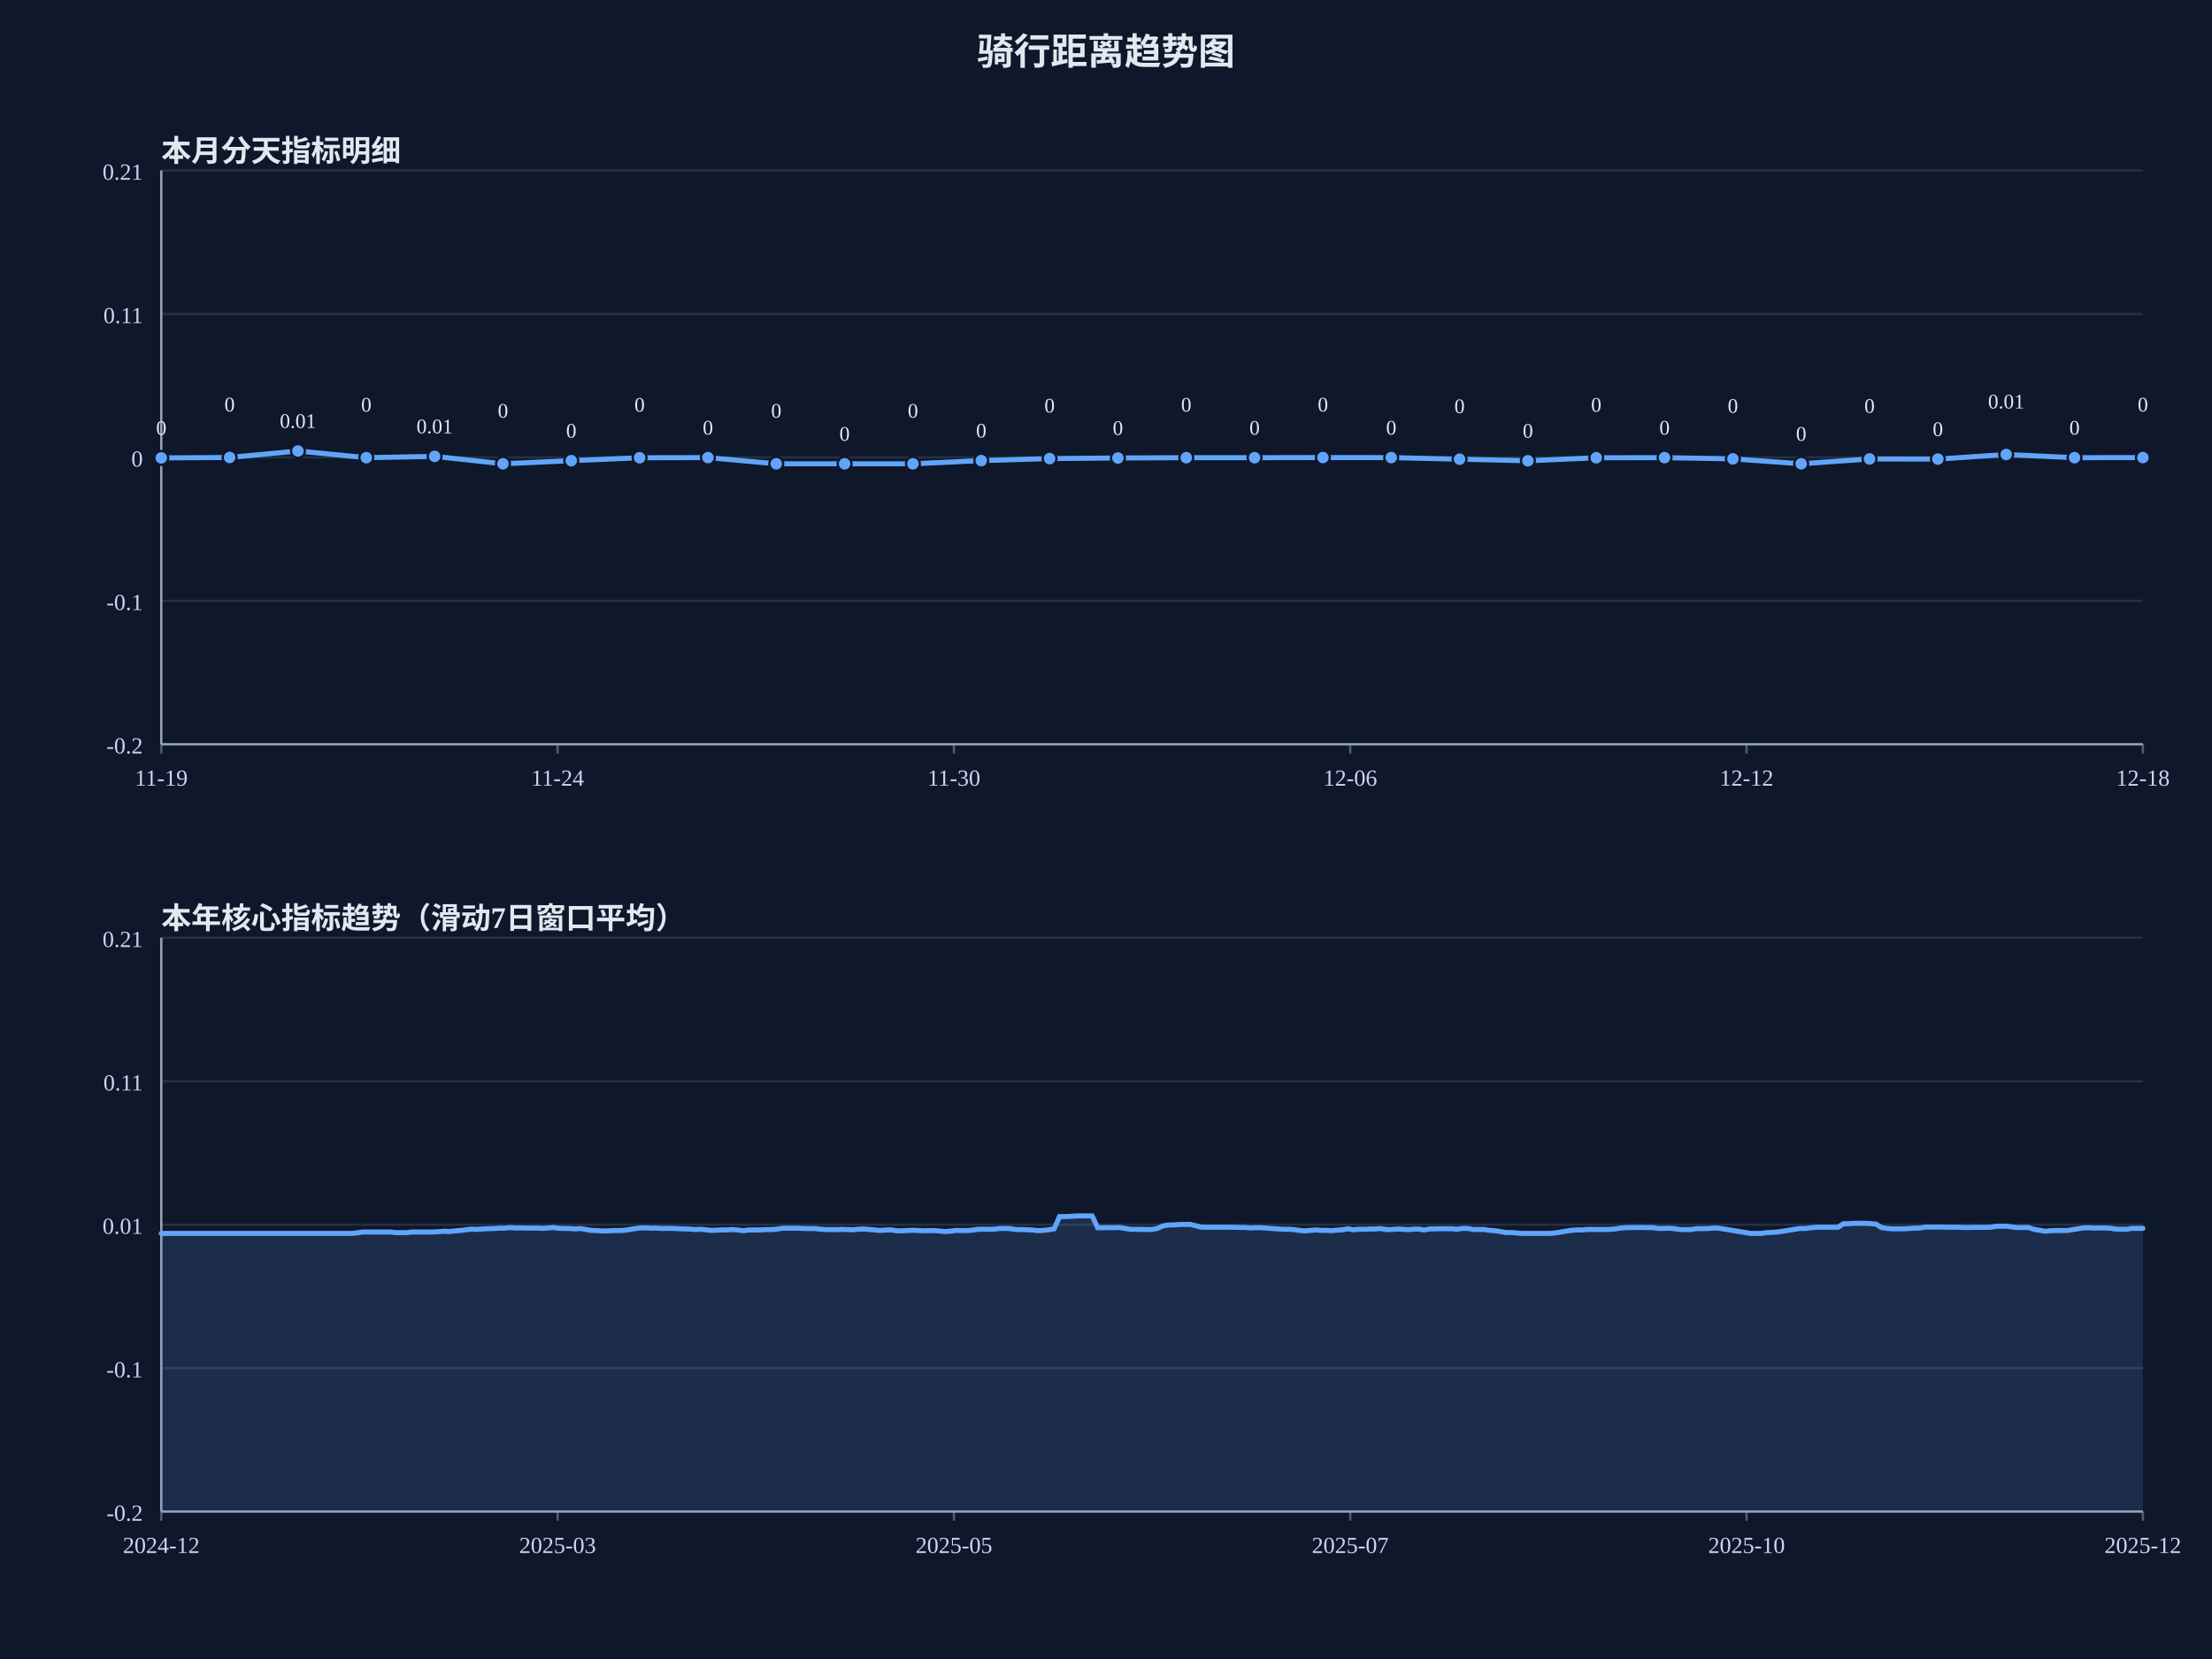
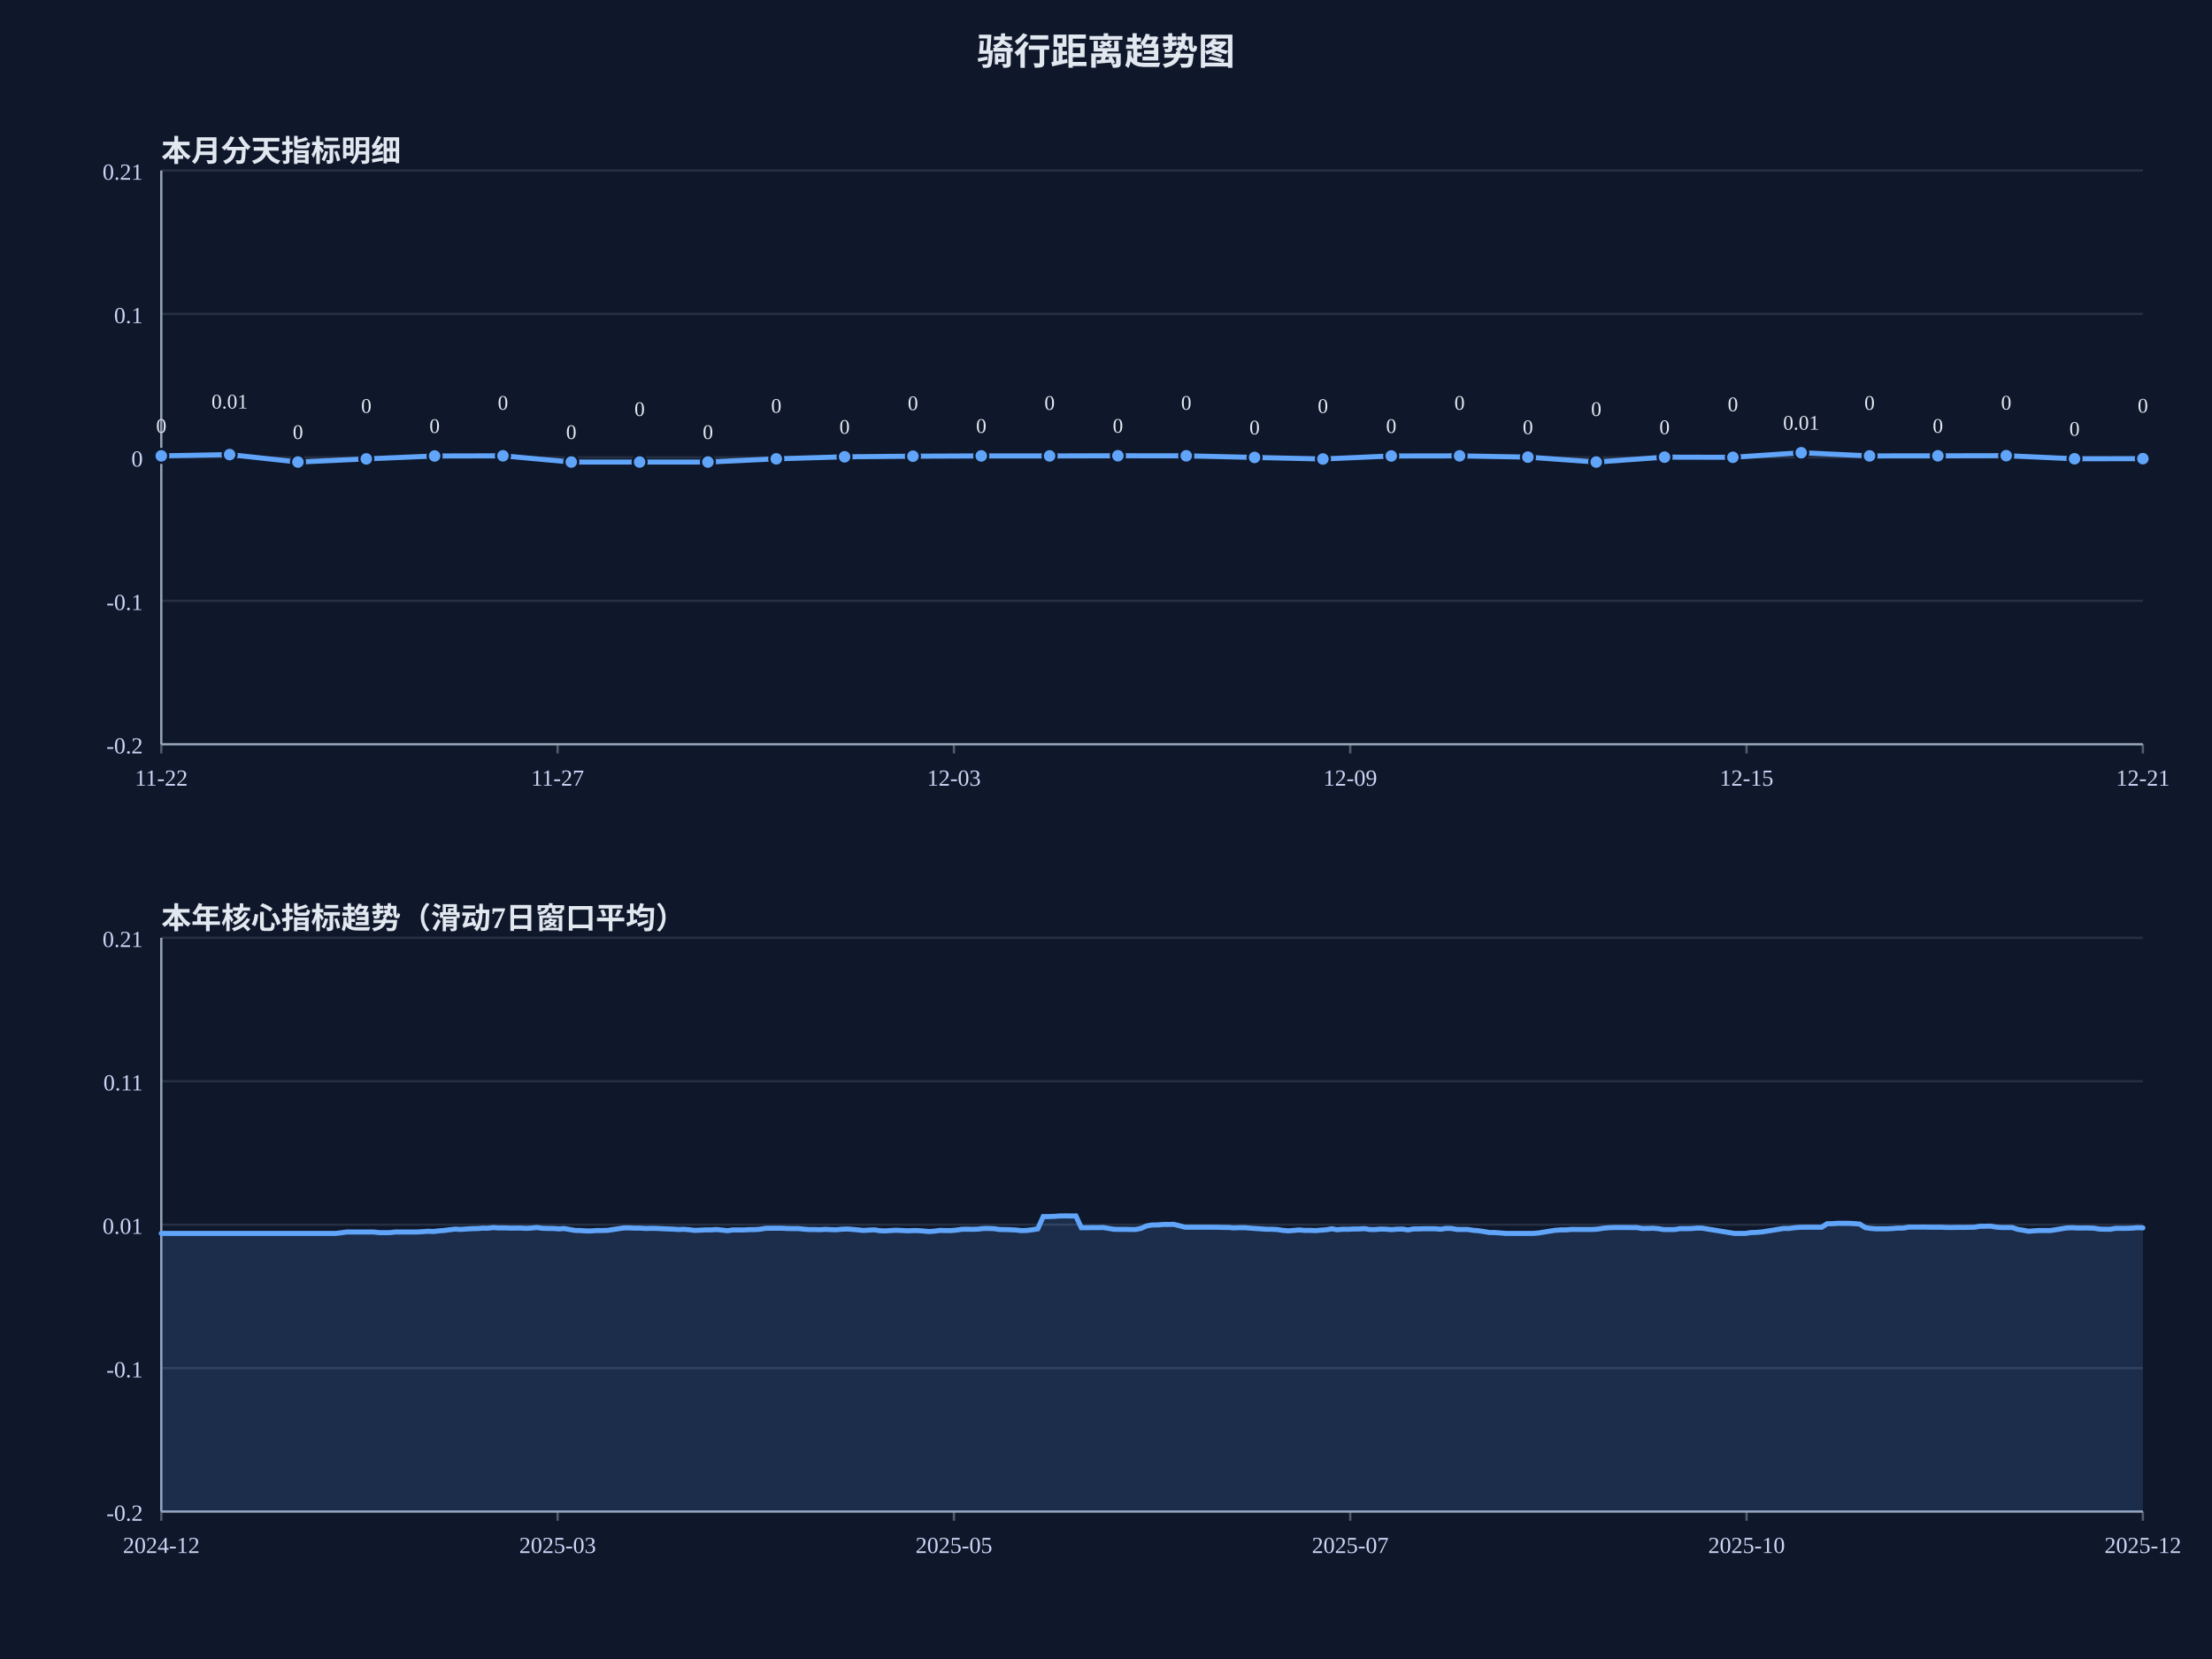
<svg xmlns="http://www.w3.org/2000/svg" viewBox="0 0 960 720" width="960" height="720">
  <rect width="960" height="720" fill="#0f172a" />
  <text x="480" y="28" fill="#e2e8f0" font-size="16" font-weight="700" text-anchor="middle">骑行距离趋势图</text>
  <text x="70" y="70" fill="#e2e8f0" font-size="13" font-weight="600">本月分天指标明细</text>
  <line x1="70" y1="323.00" x2="930" y2="323.00" stroke="#94a3b8" stroke-opacity="0.18" stroke-width="1" />
  <text x="62" y="327.00" fill="#cbd5f5" font-size="10" text-anchor="end">-0.2</text>
  <line x1="70" y1="260.75" x2="930" y2="260.75" stroke="#94a3b8" stroke-opacity="0.18" stroke-width="1" />
  <text x="62" y="264.75" fill="#cbd5f5" font-size="10" text-anchor="end">-0.1</text>
  <line x1="70" y1="198.50" x2="930" y2="198.50" stroke="#94a3b8" stroke-opacity="0.18" stroke-width="1" />
  <text x="62" y="202.50" fill="#cbd5f5" font-size="10" text-anchor="end">0</text>
  <line x1="70" y1="136.25" x2="930" y2="136.25" stroke="#94a3b8" stroke-opacity="0.18" stroke-width="1" />
-   <text x="62" y="140.25" fill="#cbd5f5" font-size="10" text-anchor="end">0.11</text>
+   <text x="62" y="140.25" fill="#cbd5f5" font-size="10" text-anchor="end">0.1</text>
  <line x1="70" y1="74.00" x2="930" y2="74.00" stroke="#94a3b8" stroke-opacity="0.18" stroke-width="1" />
  <text x="62" y="78.00" fill="#cbd5f5" font-size="10" text-anchor="end">0.21</text>
  <line x1="70.00" y1="323" x2="70.00" y2="327" stroke="#94a3b8" stroke-opacity="0.5" stroke-width="1" />
-   <text x="70.00" y="341" fill="#cbd5f5" font-size="10" text-anchor="middle">11-19</text>
+   <text x="70.00" y="341" fill="#cbd5f5" font-size="10" text-anchor="middle">11-22</text>
  <line x1="242.00" y1="323" x2="242.00" y2="327" stroke="#94a3b8" stroke-opacity="0.5" stroke-width="1" />
-   <text x="242.00" y="341" fill="#cbd5f5" font-size="10" text-anchor="middle">11-24</text>
+   <text x="242.00" y="341" fill="#cbd5f5" font-size="10" text-anchor="middle">11-27</text>
  <line x1="414.00" y1="323" x2="414.00" y2="327" stroke="#94a3b8" stroke-opacity="0.5" stroke-width="1" />
-   <text x="414.00" y="341" fill="#cbd5f5" font-size="10" text-anchor="middle">11-30</text>
+   <text x="414.00" y="341" fill="#cbd5f5" font-size="10" text-anchor="middle">12-03</text>
  <line x1="586.00" y1="323" x2="586.00" y2="327" stroke="#94a3b8" stroke-opacity="0.5" stroke-width="1" />
-   <text x="586.00" y="341" fill="#cbd5f5" font-size="10" text-anchor="middle">12-06</text>
+   <text x="586.00" y="341" fill="#cbd5f5" font-size="10" text-anchor="middle">12-09</text>
  <line x1="758.00" y1="323" x2="758.00" y2="327" stroke="#94a3b8" stroke-opacity="0.5" stroke-width="1" />
-   <text x="758.00" y="341" fill="#cbd5f5" font-size="10" text-anchor="middle">12-12</text>
+   <text x="758.00" y="341" fill="#cbd5f5" font-size="10" text-anchor="middle">12-15</text>
  <line x1="930.00" y1="323" x2="930.00" y2="327" stroke="#94a3b8" stroke-opacity="0.5" stroke-width="1" />
-   <text x="930.00" y="341" fill="#cbd5f5" font-size="10" text-anchor="middle">12-18</text>
+   <text x="930.00" y="341" fill="#cbd5f5" font-size="10" text-anchor="middle">12-21</text>
  <line x1="70" y1="74" x2="70" y2="323" stroke="#94a3b8" stroke-width="1" />
  <line x1="70" y1="323" x2="930" y2="323" stroke="#94a3b8" stroke-width="1" />
-   <path d="M70.00,198.73 L99.66,198.54 L129.31,195.72 L158.97,198.63 L188.62,198.06 L218.28,201.28 L247.93,199.93 L277.59,198.66 L307.24,198.60 L336.90,201.28 L366.55,201.28 L396.21,201.28 L425.86,199.90 L455.52,199.02 L485.17,198.76 L514.83,198.63 L544.48,198.64 L574.14,198.57 L603.79,198.60 L633.45,199.29 L663.10,199.97 L692.76,198.67 L722.41,198.61 L752.07,199.15 L781.72,201.28 L811.38,199.17 L841.03,199.24 L870.69,197.26 L900.34,198.63 L930.00,198.59" fill="none" stroke="#60a5fa" stroke-width="2.2" stroke-linecap="round" />
-   <circle cx="70.00" cy="198.73" r="3" fill="#60a5fa" stroke="#0f172a" stroke-width="1" />
-   <text x="70.00" y="188.73" fill="#e2e8f0" font-size="9" text-anchor="middle">0</text>
-   <circle cx="99.66" cy="198.54" r="3" fill="#60a5fa" stroke="#0f172a" stroke-width="1" />
-   <text x="99.66" y="178.54" fill="#e2e8f0" font-size="9" text-anchor="middle">0</text>
-   <circle cx="129.31" cy="195.72" r="3" fill="#60a5fa" stroke="#0f172a" stroke-width="1" />
-   <text x="129.31" y="185.72" fill="#e2e8f0" font-size="9" text-anchor="middle">0.01</text>
-   <circle cx="158.97" cy="198.63" r="3" fill="#60a5fa" stroke="#0f172a" stroke-width="1" />
-   <text x="158.97" y="178.63" fill="#e2e8f0" font-size="9" text-anchor="middle">0</text>
-   <circle cx="188.62" cy="198.06" r="3" fill="#60a5fa" stroke="#0f172a" stroke-width="1" />
-   <text x="188.62" y="188.06" fill="#e2e8f0" font-size="9" text-anchor="middle">0.01</text>
-   <circle cx="218.28" cy="201.28" r="3" fill="#60a5fa" stroke="#0f172a" stroke-width="1" />
-   <text x="218.28" y="181.28" fill="#e2e8f0" font-size="9" text-anchor="middle">0</text>
-   <circle cx="247.93" cy="199.93" r="3" fill="#60a5fa" stroke="#0f172a" stroke-width="1" />
-   <text x="247.93" y="189.93" fill="#e2e8f0" font-size="9" text-anchor="middle">0</text>
-   <circle cx="277.59" cy="198.66" r="3" fill="#60a5fa" stroke="#0f172a" stroke-width="1" />
-   <text x="277.59" y="178.66" fill="#e2e8f0" font-size="9" text-anchor="middle">0</text>
-   <circle cx="307.24" cy="198.60" r="3" fill="#60a5fa" stroke="#0f172a" stroke-width="1" />
-   <text x="307.24" y="188.60" fill="#e2e8f0" font-size="9" text-anchor="middle">0</text>
-   <circle cx="336.90" cy="201.28" r="3" fill="#60a5fa" stroke="#0f172a" stroke-width="1" />
-   <text x="336.90" y="181.28" fill="#e2e8f0" font-size="9" text-anchor="middle">0</text>
-   <circle cx="366.55" cy="201.28" r="3" fill="#60a5fa" stroke="#0f172a" stroke-width="1" />
-   <text x="366.55" y="191.28" fill="#e2e8f0" font-size="9" text-anchor="middle">0</text>
-   <circle cx="396.21" cy="201.28" r="3" fill="#60a5fa" stroke="#0f172a" stroke-width="1" />
-   <text x="396.21" y="181.28" fill="#e2e8f0" font-size="9" text-anchor="middle">0</text>
-   <circle cx="425.86" cy="199.90" r="3" fill="#60a5fa" stroke="#0f172a" stroke-width="1" />
-   <text x="425.86" y="189.90" fill="#e2e8f0" font-size="9" text-anchor="middle">0</text>
-   <circle cx="455.52" cy="199.02" r="3" fill="#60a5fa" stroke="#0f172a" stroke-width="1" />
-   <text x="455.52" y="179.02" fill="#e2e8f0" font-size="9" text-anchor="middle">0</text>
-   <circle cx="485.17" cy="198.76" r="3" fill="#60a5fa" stroke="#0f172a" stroke-width="1" />
-   <text x="485.17" y="188.76" fill="#e2e8f0" font-size="9" text-anchor="middle">0</text>
-   <circle cx="514.83" cy="198.63" r="3" fill="#60a5fa" stroke="#0f172a" stroke-width="1" />
-   <text x="514.83" y="178.63" fill="#e2e8f0" font-size="9" text-anchor="middle">0</text>
-   <circle cx="544.48" cy="198.64" r="3" fill="#60a5fa" stroke="#0f172a" stroke-width="1" />
-   <text x="544.48" y="188.64" fill="#e2e8f0" font-size="9" text-anchor="middle">0</text>
-   <circle cx="574.14" cy="198.57" r="3" fill="#60a5fa" stroke="#0f172a" stroke-width="1" />
-   <text x="574.14" y="178.57" fill="#e2e8f0" font-size="9" text-anchor="middle">0</text>
-   <circle cx="603.79" cy="198.60" r="3" fill="#60a5fa" stroke="#0f172a" stroke-width="1" />
-   <text x="603.79" y="188.60" fill="#e2e8f0" font-size="9" text-anchor="middle">0</text>
-   <circle cx="633.45" cy="199.29" r="3" fill="#60a5fa" stroke="#0f172a" stroke-width="1" />
-   <text x="633.45" y="179.29" fill="#e2e8f0" font-size="9" text-anchor="middle">0</text>
-   <circle cx="663.10" cy="199.97" r="3" fill="#60a5fa" stroke="#0f172a" stroke-width="1" />
-   <text x="663.10" y="189.97" fill="#e2e8f0" font-size="9" text-anchor="middle">0</text>
-   <circle cx="692.76" cy="198.67" r="3" fill="#60a5fa" stroke="#0f172a" stroke-width="1" />
-   <text x="692.76" y="178.67" fill="#e2e8f0" font-size="9" text-anchor="middle">0</text>
-   <circle cx="722.41" cy="198.61" r="3" fill="#60a5fa" stroke="#0f172a" stroke-width="1" />
-   <text x="722.41" y="188.61" fill="#e2e8f0" font-size="9" text-anchor="middle">0</text>
-   <circle cx="752.07" cy="199.15" r="3" fill="#60a5fa" stroke="#0f172a" stroke-width="1" />
-   <text x="752.07" y="179.15" fill="#e2e8f0" font-size="9" text-anchor="middle">0</text>
-   <circle cx="781.72" cy="201.28" r="3" fill="#60a5fa" stroke="#0f172a" stroke-width="1" />
-   <text x="781.72" y="191.28" fill="#e2e8f0" font-size="9" text-anchor="middle">0</text>
-   <circle cx="811.38" cy="199.17" r="3" fill="#60a5fa" stroke="#0f172a" stroke-width="1" />
-   <text x="811.38" y="179.17" fill="#e2e8f0" font-size="9" text-anchor="middle">0</text>
-   <circle cx="841.03" cy="199.24" r="3" fill="#60a5fa" stroke="#0f172a" stroke-width="1" />
-   <text x="841.03" y="189.24" fill="#e2e8f0" font-size="9" text-anchor="middle">0</text>
-   <circle cx="870.69" cy="197.26" r="3" fill="#60a5fa" stroke="#0f172a" stroke-width="1" />
-   <text x="870.69" y="177.26" fill="#e2e8f0" font-size="9" text-anchor="middle">0.01</text>
-   <circle cx="900.34" cy="198.63" r="3" fill="#60a5fa" stroke="#0f172a" stroke-width="1" />
-   <text x="900.34" y="188.63" fill="#e2e8f0" font-size="9" text-anchor="middle">0</text>
-   <circle cx="930.00" cy="198.59" r="3" fill="#60a5fa" stroke="#0f172a" stroke-width="1" />
-   <text x="930.00" y="178.59" fill="#e2e8f0" font-size="9" text-anchor="middle">0</text>
+   <path d="M70.00,197.85 L99.66,197.29 L129.31,200.52 L158.97,199.16 L188.62,197.89 L218.28,197.82 L247.93,200.52 L277.59,200.52 L307.24,200.52 L336.90,199.13 L366.55,198.25 L396.21,197.99 L425.86,197.86 L455.52,197.87 L485.17,197.79 L514.83,197.82 L544.48,198.52 L574.14,199.20 L603.79,197.89 L633.45,197.84 L663.10,198.39 L692.76,200.52 L722.41,198.40 L752.07,198.47 L781.72,196.48 L811.38,197.86 L841.03,197.82 L870.69,197.76 L900.34,199.11 L930.00,199.05" fill="none" stroke="#60a5fa" stroke-width="2.2" stroke-linecap="round" />
+   <circle cx="70.00" cy="197.85" r="3" fill="#60a5fa" stroke="#0f172a" stroke-width="1" />
+   <text x="70.00" y="187.85" fill="#e2e8f0" font-size="9" text-anchor="middle">0</text>
+   <circle cx="99.66" cy="197.29" r="3" fill="#60a5fa" stroke="#0f172a" stroke-width="1" />
+   <text x="99.66" y="177.29" fill="#e2e8f0" font-size="9" text-anchor="middle">0.01</text>
+   <circle cx="129.31" cy="200.52" r="3" fill="#60a5fa" stroke="#0f172a" stroke-width="1" />
+   <text x="129.31" y="190.52" fill="#e2e8f0" font-size="9" text-anchor="middle">0</text>
+   <circle cx="158.97" cy="199.16" r="3" fill="#60a5fa" stroke="#0f172a" stroke-width="1" />
+   <text x="158.97" y="179.16" fill="#e2e8f0" font-size="9" text-anchor="middle">0</text>
+   <circle cx="188.62" cy="197.89" r="3" fill="#60a5fa" stroke="#0f172a" stroke-width="1" />
+   <text x="188.62" y="187.89" fill="#e2e8f0" font-size="9" text-anchor="middle">0</text>
+   <circle cx="218.28" cy="197.82" r="3" fill="#60a5fa" stroke="#0f172a" stroke-width="1" />
+   <text x="218.28" y="177.82" fill="#e2e8f0" font-size="9" text-anchor="middle">0</text>
+   <circle cx="247.93" cy="200.52" r="3" fill="#60a5fa" stroke="#0f172a" stroke-width="1" />
+   <text x="247.93" y="190.52" fill="#e2e8f0" font-size="9" text-anchor="middle">0</text>
+   <circle cx="277.59" cy="200.52" r="3" fill="#60a5fa" stroke="#0f172a" stroke-width="1" />
+   <text x="277.59" y="180.52" fill="#e2e8f0" font-size="9" text-anchor="middle">0</text>
+   <circle cx="307.24" cy="200.52" r="3" fill="#60a5fa" stroke="#0f172a" stroke-width="1" />
+   <text x="307.24" y="190.52" fill="#e2e8f0" font-size="9" text-anchor="middle">0</text>
+   <circle cx="336.90" cy="199.13" r="3" fill="#60a5fa" stroke="#0f172a" stroke-width="1" />
+   <text x="336.90" y="179.13" fill="#e2e8f0" font-size="9" text-anchor="middle">0</text>
+   <circle cx="366.55" cy="198.25" r="3" fill="#60a5fa" stroke="#0f172a" stroke-width="1" />
+   <text x="366.55" y="188.25" fill="#e2e8f0" font-size="9" text-anchor="middle">0</text>
+   <circle cx="396.21" cy="197.99" r="3" fill="#60a5fa" stroke="#0f172a" stroke-width="1" />
+   <text x="396.21" y="177.99" fill="#e2e8f0" font-size="9" text-anchor="middle">0</text>
+   <circle cx="425.86" cy="197.86" r="3" fill="#60a5fa" stroke="#0f172a" stroke-width="1" />
+   <text x="425.86" y="187.86" fill="#e2e8f0" font-size="9" text-anchor="middle">0</text>
+   <circle cx="455.52" cy="197.87" r="3" fill="#60a5fa" stroke="#0f172a" stroke-width="1" />
+   <text x="455.52" y="177.87" fill="#e2e8f0" font-size="9" text-anchor="middle">0</text>
+   <circle cx="485.17" cy="197.79" r="3" fill="#60a5fa" stroke="#0f172a" stroke-width="1" />
+   <text x="485.17" y="187.79" fill="#e2e8f0" font-size="9" text-anchor="middle">0</text>
+   <circle cx="514.83" cy="197.82" r="3" fill="#60a5fa" stroke="#0f172a" stroke-width="1" />
+   <text x="514.83" y="177.82" fill="#e2e8f0" font-size="9" text-anchor="middle">0</text>
+   <circle cx="544.48" cy="198.52" r="3" fill="#60a5fa" stroke="#0f172a" stroke-width="1" />
+   <text x="544.48" y="188.52" fill="#e2e8f0" font-size="9" text-anchor="middle">0</text>
+   <circle cx="574.14" cy="199.20" r="3" fill="#60a5fa" stroke="#0f172a" stroke-width="1" />
+   <text x="574.14" y="179.20" fill="#e2e8f0" font-size="9" text-anchor="middle">0</text>
+   <circle cx="603.79" cy="197.89" r="3" fill="#60a5fa" stroke="#0f172a" stroke-width="1" />
+   <text x="603.79" y="187.89" fill="#e2e8f0" font-size="9" text-anchor="middle">0</text>
+   <circle cx="633.45" cy="197.84" r="3" fill="#60a5fa" stroke="#0f172a" stroke-width="1" />
+   <text x="633.45" y="177.84" fill="#e2e8f0" font-size="9" text-anchor="middle">0</text>
+   <circle cx="663.10" cy="198.39" r="3" fill="#60a5fa" stroke="#0f172a" stroke-width="1" />
+   <text x="663.10" y="188.39" fill="#e2e8f0" font-size="9" text-anchor="middle">0</text>
+   <circle cx="692.76" cy="200.52" r="3" fill="#60a5fa" stroke="#0f172a" stroke-width="1" />
+   <text x="692.76" y="180.52" fill="#e2e8f0" font-size="9" text-anchor="middle">0</text>
+   <circle cx="722.41" cy="198.40" r="3" fill="#60a5fa" stroke="#0f172a" stroke-width="1" />
+   <text x="722.41" y="188.40" fill="#e2e8f0" font-size="9" text-anchor="middle">0</text>
+   <circle cx="752.07" cy="198.47" r="3" fill="#60a5fa" stroke="#0f172a" stroke-width="1" />
+   <text x="752.07" y="178.47" fill="#e2e8f0" font-size="9" text-anchor="middle">0</text>
+   <circle cx="781.72" cy="196.48" r="3" fill="#60a5fa" stroke="#0f172a" stroke-width="1" />
+   <text x="781.72" y="186.48" fill="#e2e8f0" font-size="9" text-anchor="middle">0.01</text>
+   <circle cx="811.38" cy="197.86" r="3" fill="#60a5fa" stroke="#0f172a" stroke-width="1" />
+   <text x="811.38" y="177.86" fill="#e2e8f0" font-size="9" text-anchor="middle">0</text>
+   <circle cx="841.03" cy="197.82" r="3" fill="#60a5fa" stroke="#0f172a" stroke-width="1" />
+   <text x="841.03" y="187.82" fill="#e2e8f0" font-size="9" text-anchor="middle">0</text>
+   <circle cx="870.69" cy="197.76" r="3" fill="#60a5fa" stroke="#0f172a" stroke-width="1" />
+   <text x="870.69" y="177.76" fill="#e2e8f0" font-size="9" text-anchor="middle">0</text>
+   <circle cx="900.34" cy="199.11" r="3" fill="#60a5fa" stroke="#0f172a" stroke-width="1" />
+   <text x="900.34" y="189.11" fill="#e2e8f0" font-size="9" text-anchor="middle">0</text>
+   <circle cx="930.00" cy="199.05" r="3" fill="#60a5fa" stroke="#0f172a" stroke-width="1" />
+   <text x="930.00" y="179.05" fill="#e2e8f0" font-size="9" text-anchor="middle">0</text>
  <text x="70" y="403" fill="#e2e8f0" font-size="13" font-weight="600">本年核心指标趋势（滑动7日窗口平均）</text>
  <line x1="70" y1="656.00" x2="930" y2="656.00" stroke="#94a3b8" stroke-opacity="0.18" stroke-width="1" />
  <text x="62" y="660.00" fill="#cbd5f5" font-size="10" text-anchor="end">-0.2</text>
  <line x1="70" y1="593.75" x2="930" y2="593.75" stroke="#94a3b8" stroke-opacity="0.18" stroke-width="1" />
  <text x="62" y="597.75" fill="#cbd5f5" font-size="10" text-anchor="end">-0.1</text>
  <line x1="70" y1="531.50" x2="930" y2="531.50" stroke="#94a3b8" stroke-opacity="0.18" stroke-width="1" />
  <text x="62" y="535.50" fill="#cbd5f5" font-size="10" text-anchor="end">0.01</text>
  <line x1="70" y1="469.25" x2="930" y2="469.25" stroke="#94a3b8" stroke-opacity="0.18" stroke-width="1" />
  <text x="62" y="473.25" fill="#cbd5f5" font-size="10" text-anchor="end">0.11</text>
  <line x1="70" y1="407.00" x2="930" y2="407.00" stroke="#94a3b8" stroke-opacity="0.18" stroke-width="1" />
  <text x="62" y="411.00" fill="#cbd5f5" font-size="10" text-anchor="end">0.21</text>
  <line x1="70.00" y1="656" x2="70.00" y2="660" stroke="#94a3b8" stroke-opacity="0.5" stroke-width="1" />
  <text x="70.00" y="674" fill="#cbd5f5" font-size="10" text-anchor="middle">2024-12</text>
  <line x1="242.00" y1="656" x2="242.00" y2="660" stroke="#94a3b8" stroke-opacity="0.5" stroke-width="1" />
  <text x="242.00" y="674" fill="#cbd5f5" font-size="10" text-anchor="middle">2025-03</text>
  <line x1="414.00" y1="656" x2="414.00" y2="660" stroke="#94a3b8" stroke-opacity="0.5" stroke-width="1" />
  <text x="414.00" y="674" fill="#cbd5f5" font-size="10" text-anchor="middle">2025-05</text>
  <line x1="586.00" y1="656" x2="586.00" y2="660" stroke="#94a3b8" stroke-opacity="0.5" stroke-width="1" />
  <text x="586.00" y="674" fill="#cbd5f5" font-size="10" text-anchor="middle">2025-07</text>
  <line x1="758.00" y1="656" x2="758.00" y2="660" stroke="#94a3b8" stroke-opacity="0.5" stroke-width="1" />
  <text x="758.00" y="674" fill="#cbd5f5" font-size="10" text-anchor="middle">2025-10</text>
  <line x1="930.00" y1="656" x2="930.00" y2="660" stroke="#94a3b8" stroke-opacity="0.5" stroke-width="1" />
  <text x="930.00" y="674" fill="#cbd5f5" font-size="10" text-anchor="middle">2025-12</text>
  <line x1="70" y1="407" x2="70" y2="656" stroke="#94a3b8" stroke-width="1" />
  <line x1="70" y1="656" x2="930" y2="656" stroke="#94a3b8" stroke-width="1" />
-   <path d="M70.00,656.00 L70.00,535.30 L72.36,535.30 L74.73,535.30 L77.09,535.30 L79.45,535.30 L81.81,535.30 L84.18,535.30 L86.54,535.30 L88.90,535.30 L91.26,535.30 L93.63,535.30 L95.99,535.30 L98.35,535.30 L100.71,535.30 L103.08,535.30 L105.44,535.30 L107.80,535.30 L110.16,535.30 L112.53,535.30 L114.89,535.30 L117.25,535.30 L119.62,535.30 L121.98,535.30 L124.34,535.30 L126.70,535.30 L129.07,535.30 L131.43,535.30 L133.79,535.30 L136.15,535.30 L138.52,535.30 L140.88,535.30 L143.24,535.30 L145.60,535.30 L147.97,535.30 L150.33,535.30 L152.69,535.30 L155.05,535.03 L157.42,534.68 L159.78,534.68 L162.14,534.68 L164.51,534.68 L166.87,534.68 L169.23,534.68 L171.59,534.95 L173.96,534.96 L176.32,534.96 L178.68,534.68 L181.04,534.68 L183.41,534.68 L185.77,534.68 L188.13,534.68 L190.49,534.54 L192.86,534.36 L195.22,534.47 L197.58,534.18 L199.95,534.01 L202.31,533.68 L204.67,533.43 L207.03,533.56 L209.40,533.39 L211.76,533.24 L214.12,533.20 L216.48,533.02 L218.85,533.04 L221.21,532.76 L223.57,532.93 L225.93,532.90 L228.30,532.98 L230.66,532.99 L233.02,532.96 L235.38,533.11 L237.75,532.97 L240.11,532.74 L242.47,533.06 L244.84,533.14 L247.20,533.14 L249.56,533.34 L251.92,533.17 L254.29,533.59 L256.65,534.00 L259.01,534.05 L261.37,534.21 L263.74,534.21 L266.10,534.04 L268.46,534.03 L270.82,533.97 L273.19,533.59 L275.55,533.25 L277.91,532.91 L280.27,532.90 L282.64,533.01 L285.00,533.00 L287.36,533.16 L289.73,533.09 L292.09,533.13 L294.45,533.25 L296.81,533.35 L299.18,533.42 L301.54,533.59 L303.90,533.50 L306.26,533.69 L308.63,533.99 L310.99,533.88 L313.35,533.77 L315.71,533.76 L318.08,533.60 L320.44,533.85 L322.80,534.11 L325.16,533.79 L327.53,533.79 L329.89,533.79 L332.25,533.64 L334.62,533.64 L336.98,533.47 L339.34,533.08 L341.70,533.04 L344.07,533.04 L346.43,533.03 L348.79,533.17 L351.15,533.20 L353.52,533.19 L355.88,533.44 L358.24,533.61 L360.60,533.61 L362.97,533.68 L365.33,533.52 L367.69,533.64 L370.05,533.70 L372.42,533.47 L374.78,533.38 L377.14,533.55 L379.51,533.77 L381.87,534.01 L384.23,533.84 L386.59,533.75 L388.96,534.12 L391.32,534.21 L393.68,534.03 L396.04,533.92 L398.41,534.03 L400.77,534.16 L403.13,534.07 L405.49,534.07 L407.86,534.25 L410.22,534.48 L412.58,534.32 L414.95,533.99 L417.31,534.04 L419.67,534.07 L422.03,533.88 L424.40,533.51 L426.76,533.47 L429.12,533.52 L431.48,533.45 L433.85,533.16 L436.21,533.14 L438.57,533.24 L440.93,533.60 L443.30,533.62 L445.66,533.70 L448.02,533.81 L450.38,534.09 L452.75,534.00 L455.11,533.71 L457.47,533.31 L459.84,527.99 L462.20,527.99 L464.56,527.91 L466.92,527.72 L469.29,527.70 L471.65,527.71 L474.01,527.71 L476.37,532.81 L478.74,532.81 L481.10,532.79 L483.46,532.80 L485.82,532.73 L488.19,533.11 L490.55,533.51 L492.91,533.53 L495.27,533.53 L497.64,533.57 L500.00,533.57 L502.36,533.09 L504.73,532.03 L507.09,531.63 L509.45,531.61 L511.81,531.42 L514.18,531.40 L516.54,531.38 L518.90,531.94 L521.26,532.59 L523.63,532.61 L525.99,532.61 L528.35,532.61 L530.71,532.61 L533.08,532.62 L535.44,532.62 L537.80,532.70 L540.16,532.70 L542.53,532.90 L544.89,532.81 L547.25,532.80 L549.62,532.99 L551.98,533.17 L554.34,533.31 L556.70,533.49 L559.07,533.49 L561.43,533.60 L563.79,533.98 L566.15,534.18 L568.52,534.01 L570.88,533.78 L573.24,533.99 L575.60,533.97 L577.97,534.07 L580.33,533.88 L582.69,533.70 L585.05,533.29 L587.42,533.70 L589.78,533.48 L592.14,533.50 L594.51,533.38 L596.87,533.37 L599.23,533.21 L601.59,533.60 L603.96,533.60 L606.32,533.40 L608.68,533.47 L611.04,533.65 L613.41,533.45 L615.77,533.41 L618.13,533.79 L620.49,533.35 L622.86,533.34 L625.22,533.26 L627.58,533.27 L629.95,533.27 L632.31,533.49 L634.67,533.11 L637.03,533.15 L639.40,533.57 L641.76,533.57 L644.12,533.58 L646.48,533.96 L648.85,534.14 L651.21,534.51 L653.57,534.92 L655.93,534.92 L658.30,535.11 L660.66,535.30 L663.02,535.30 L665.38,535.30 L667.75,535.30 L670.11,535.30 L672.47,535.30 L674.84,535.10 L677.20,534.72 L679.56,534.33 L681.92,533.96 L684.29,533.77 L686.65,533.77 L689.01,533.56 L691.37,533.57 L693.74,533.57 L696.10,533.58 L698.46,533.56 L700.82,533.38 L703.19,532.99 L705.55,532.81 L707.91,532.74 L710.27,532.74 L712.64,532.74 L715.00,532.76 L717.36,532.75 L719.73,533.14 L722.09,533.13 L724.45,533.05 L726.81,533.24 L729.18,533.62 L731.54,533.61 L733.90,533.61 L736.26,533.22 L738.63,533.23 L740.99,533.19 L743.35,533.00 L745.71,533.00 L748.08,533.38 L750.44,533.76 L752.80,534.15 L755.16,534.54 L757.53,534.92 L759.89,535.30 L762.25,535.30 L764.62,535.30 L766.98,534.92 L769.34,534.85 L771.70,534.65 L774.07,534.28 L776.43,533.91 L778.79,533.52 L781.15,533.14 L783.52,533.14 L785.88,532.84 L788.24,532.63 L790.60,532.62 L792.97,532.61 L795.33,532.62 L797.69,532.62 L800.05,531.10 L802.42,531.08 L804.78,530.90 L807.14,530.92 L809.51,530.93 L811.87,531.05 L814.23,531.25 L816.59,532.77 L818.96,533.12 L821.32,533.31 L823.68,533.29 L826.04,533.29 L828.41,533.18 L830.77,532.99 L833.13,532.98 L835.49,532.57 L837.86,532.57 L840.22,532.57 L842.58,532.56 L844.95,532.60 L847.31,532.60 L849.67,532.62 L852.03,532.72 L854.40,532.73 L856.76,532.68 L859.12,532.69 L861.48,532.65 L863.85,532.64 L866.21,532.21 L868.57,532.19 L870.93,532.12 L873.30,532.55 L875.66,532.74 L878.02,532.73 L880.38,532.74 L882.75,533.53 L885.11,533.90 L887.47,534.36 L889.84,534.16 L892.20,534.03 L894.56,534.05 L896.92,534.05 L899.29,533.68 L901.65,533.30 L904.01,532.92 L906.37,532.83 L908.74,532.96 L911.10,532.95 L913.46,532.95 L915.82,533.02 L918.19,533.40 L920.55,533.49 L922.91,533.48 L925.27,533.09 L927.64,533.09 L930.00,533.09 L930.00,656.00 Z" fill="#60a5fa" fill-opacity="0.16" stroke="none" />
-   <path d="M70.00,535.30 L72.36,535.30 L74.73,535.30 L77.09,535.30 L79.45,535.30 L81.81,535.30 L84.18,535.30 L86.54,535.30 L88.90,535.30 L91.26,535.30 L93.63,535.30 L95.99,535.30 L98.35,535.30 L100.71,535.30 L103.08,535.30 L105.44,535.30 L107.80,535.30 L110.16,535.30 L112.53,535.30 L114.89,535.30 L117.25,535.30 L119.62,535.30 L121.98,535.30 L124.34,535.30 L126.70,535.30 L129.07,535.30 L131.43,535.30 L133.79,535.30 L136.15,535.30 L138.52,535.30 L140.88,535.30 L143.24,535.30 L145.60,535.30 L147.97,535.30 L150.33,535.30 L152.69,535.30 L155.05,535.03 L157.42,534.68 L159.78,534.68 L162.14,534.68 L164.51,534.68 L166.87,534.68 L169.23,534.68 L171.59,534.95 L173.96,534.96 L176.32,534.96 L178.68,534.68 L181.04,534.68 L183.41,534.68 L185.77,534.68 L188.13,534.68 L190.49,534.54 L192.86,534.36 L195.22,534.47 L197.58,534.18 L199.95,534.01 L202.31,533.68 L204.67,533.43 L207.03,533.56 L209.40,533.39 L211.76,533.24 L214.12,533.20 L216.48,533.02 L218.85,533.04 L221.21,532.76 L223.57,532.93 L225.93,532.90 L228.30,532.98 L230.66,532.99 L233.02,532.96 L235.38,533.11 L237.75,532.97 L240.11,532.74 L242.47,533.06 L244.84,533.14 L247.20,533.14 L249.56,533.34 L251.92,533.17 L254.29,533.59 L256.65,534.00 L259.01,534.05 L261.37,534.21 L263.74,534.21 L266.10,534.04 L268.46,534.03 L270.82,533.97 L273.19,533.59 L275.55,533.25 L277.91,532.91 L280.27,532.90 L282.64,533.01 L285.00,533.00 L287.36,533.16 L289.73,533.09 L292.09,533.13 L294.45,533.25 L296.81,533.35 L299.18,533.42 L301.54,533.59 L303.90,533.50 L306.26,533.69 L308.63,533.99 L310.99,533.88 L313.35,533.77 L315.71,533.76 L318.08,533.60 L320.44,533.85 L322.80,534.11 L325.16,533.79 L327.53,533.79 L329.89,533.79 L332.25,533.64 L334.62,533.64 L336.98,533.47 L339.34,533.08 L341.70,533.04 L344.07,533.04 L346.43,533.03 L348.79,533.17 L351.15,533.20 L353.52,533.19 L355.88,533.44 L358.24,533.61 L360.60,533.61 L362.97,533.68 L365.33,533.52 L367.69,533.64 L370.05,533.70 L372.42,533.47 L374.78,533.38 L377.14,533.55 L379.51,533.77 L381.87,534.01 L384.23,533.84 L386.59,533.75 L388.96,534.12 L391.32,534.21 L393.68,534.03 L396.04,533.92 L398.41,534.03 L400.77,534.16 L403.13,534.07 L405.49,534.07 L407.86,534.25 L410.22,534.48 L412.58,534.32 L414.95,533.99 L417.31,534.04 L419.67,534.07 L422.03,533.88 L424.40,533.51 L426.76,533.47 L429.12,533.52 L431.48,533.45 L433.85,533.16 L436.21,533.14 L438.57,533.24 L440.93,533.60 L443.30,533.62 L445.66,533.70 L448.02,533.81 L450.38,534.09 L452.75,534.00 L455.11,533.71 L457.47,533.31 L459.84,527.99 L462.20,527.99 L464.56,527.91 L466.92,527.72 L469.29,527.70 L471.65,527.71 L474.01,527.71 L476.37,532.81 L478.74,532.81 L481.10,532.79 L483.46,532.80 L485.82,532.73 L488.19,533.11 L490.55,533.51 L492.91,533.53 L495.27,533.53 L497.64,533.57 L500.00,533.57 L502.36,533.09 L504.73,532.03 L507.09,531.63 L509.45,531.61 L511.81,531.42 L514.18,531.40 L516.54,531.38 L518.90,531.94 L521.26,532.59 L523.63,532.61 L525.99,532.61 L528.35,532.61 L530.71,532.61 L533.08,532.62 L535.44,532.62 L537.80,532.70 L540.16,532.70 L542.53,532.90 L544.89,532.81 L547.25,532.80 L549.62,532.99 L551.98,533.17 L554.34,533.31 L556.70,533.49 L559.07,533.49 L561.43,533.60 L563.79,533.98 L566.15,534.18 L568.52,534.01 L570.88,533.78 L573.24,533.99 L575.60,533.97 L577.97,534.07 L580.33,533.88 L582.69,533.70 L585.05,533.29 L587.42,533.70 L589.78,533.48 L592.14,533.50 L594.51,533.38 L596.87,533.37 L599.23,533.21 L601.59,533.60 L603.96,533.60 L606.32,533.40 L608.68,533.47 L611.04,533.65 L613.41,533.45 L615.77,533.41 L618.13,533.79 L620.49,533.35 L622.86,533.34 L625.22,533.26 L627.58,533.27 L629.95,533.27 L632.31,533.49 L634.67,533.11 L637.03,533.15 L639.40,533.57 L641.76,533.57 L644.12,533.58 L646.48,533.96 L648.85,534.14 L651.21,534.51 L653.57,534.92 L655.93,534.92 L658.30,535.11 L660.66,535.30 L663.02,535.30 L665.38,535.30 L667.75,535.30 L670.11,535.30 L672.47,535.30 L674.84,535.10 L677.20,534.72 L679.56,534.33 L681.92,533.96 L684.29,533.77 L686.65,533.77 L689.01,533.56 L691.37,533.57 L693.74,533.57 L696.10,533.58 L698.46,533.56 L700.82,533.38 L703.19,532.99 L705.55,532.81 L707.91,532.74 L710.27,532.74 L712.64,532.74 L715.00,532.76 L717.36,532.75 L719.73,533.14 L722.09,533.13 L724.45,533.05 L726.81,533.24 L729.18,533.62 L731.54,533.61 L733.90,533.61 L736.26,533.22 L738.63,533.23 L740.99,533.19 L743.35,533.00 L745.71,533.00 L748.08,533.38 L750.44,533.76 L752.80,534.15 L755.16,534.54 L757.53,534.92 L759.89,535.30 L762.25,535.30 L764.62,535.30 L766.98,534.92 L769.34,534.85 L771.70,534.65 L774.07,534.28 L776.43,533.91 L778.79,533.52 L781.15,533.14 L783.52,533.14 L785.88,532.84 L788.24,532.63 L790.60,532.62 L792.97,532.61 L795.33,532.62 L797.69,532.62 L800.05,531.10 L802.42,531.08 L804.78,530.90 L807.14,530.92 L809.51,530.93 L811.87,531.05 L814.23,531.25 L816.59,532.77 L818.96,533.12 L821.32,533.31 L823.68,533.29 L826.04,533.29 L828.41,533.18 L830.77,532.99 L833.13,532.98 L835.49,532.57 L837.86,532.57 L840.22,532.57 L842.58,532.56 L844.95,532.60 L847.31,532.60 L849.67,532.62 L852.03,532.72 L854.40,532.73 L856.76,532.68 L859.12,532.69 L861.48,532.65 L863.85,532.64 L866.21,532.21 L868.57,532.19 L870.93,532.12 L873.30,532.55 L875.66,532.74 L878.02,532.73 L880.38,532.74 L882.75,533.53 L885.11,533.90 L887.47,534.36 L889.84,534.16 L892.20,534.03 L894.56,534.05 L896.92,534.05 L899.29,533.68 L901.65,533.30 L904.01,532.92 L906.37,532.83 L908.74,532.96 L911.10,532.95 L913.46,532.95 L915.82,533.02 L918.19,533.40 L920.55,533.49 L922.91,533.48 L925.27,533.09 L927.64,533.09 L930.00,533.09" fill="none" stroke="#60a5fa" stroke-width="2.2" stroke-linecap="round" />
+   <path d="M70.00,656.00 L70.00,535.30 L72.36,535.30 L74.73,535.30 L77.09,535.30 L79.45,535.30 L81.81,535.30 L84.18,535.30 L86.54,535.30 L88.90,535.30 L91.26,535.30 L93.63,535.30 L95.99,535.30 L98.35,535.30 L100.71,535.30 L103.08,535.30 L105.44,535.30 L107.80,535.30 L110.16,535.30 L112.53,535.30 L114.89,535.30 L117.25,535.30 L119.62,535.30 L121.98,535.30 L124.34,535.30 L126.70,535.30 L129.07,535.30 L131.43,535.30 L133.79,535.30 L136.15,535.30 L138.52,535.30 L140.88,535.30 L143.24,535.30 L145.60,535.30 L147.97,535.03 L150.33,534.68 L152.69,534.68 L155.05,534.68 L157.42,534.68 L159.78,534.68 L162.14,534.68 L164.51,534.95 L166.87,534.96 L169.23,534.96 L171.59,534.68 L173.96,534.68 L176.32,534.68 L178.68,534.68 L181.04,534.68 L183.41,534.54 L185.77,534.36 L188.13,534.47 L190.49,534.18 L192.86,534.01 L195.22,533.68 L197.58,533.43 L199.95,533.56 L202.31,533.39 L204.67,533.24 L207.03,533.20 L209.40,533.02 L211.76,533.04 L214.12,532.76 L216.48,532.93 L218.85,532.90 L221.21,532.98 L223.57,532.99 L225.93,532.96 L228.30,533.11 L230.66,532.97 L233.02,532.74 L235.38,533.06 L237.75,533.14 L240.11,533.14 L242.47,533.34 L244.84,533.17 L247.20,533.59 L249.56,534.00 L251.92,534.05 L254.29,534.21 L256.65,534.21 L259.01,534.04 L261.37,534.03 L263.74,533.97 L266.10,533.59 L268.46,533.25 L270.82,532.91 L273.19,532.90 L275.55,533.01 L277.91,533.00 L280.27,533.16 L282.64,533.09 L285.00,533.13 L287.36,533.25 L289.73,533.35 L292.09,533.42 L294.45,533.59 L296.81,533.50 L299.18,533.69 L301.54,533.99 L303.90,533.88 L306.26,533.77 L308.63,533.76 L310.99,533.60 L313.35,533.85 L315.71,534.11 L318.08,533.79 L320.44,533.79 L322.80,533.79 L325.16,533.64 L327.53,533.64 L329.89,533.47 L332.25,533.08 L334.62,533.04 L336.98,533.04 L339.34,533.03 L341.70,533.17 L344.07,533.20 L346.43,533.19 L348.79,533.44 L351.15,533.61 L353.52,533.61 L355.88,533.68 L358.24,533.52 L360.60,533.64 L362.97,533.70 L365.33,533.47 L367.69,533.38 L370.05,533.55 L372.42,533.77 L374.78,534.01 L377.14,533.84 L379.51,533.75 L381.87,534.12 L384.23,534.21 L386.59,534.03 L388.96,533.92 L391.32,534.03 L393.68,534.16 L396.04,534.07 L398.41,534.07 L400.77,534.25 L403.13,534.48 L405.49,534.32 L407.86,533.99 L410.22,534.04 L412.58,534.07 L414.95,533.88 L417.31,533.51 L419.67,533.47 L422.03,533.52 L424.40,533.45 L426.76,533.16 L429.12,533.14 L431.48,533.24 L433.85,533.60 L436.21,533.62 L438.57,533.70 L440.93,533.81 L443.30,534.09 L445.66,534.00 L448.02,533.71 L450.38,533.31 L452.75,527.99 L455.11,527.99 L457.47,527.91 L459.84,527.72 L462.20,527.70 L464.56,527.71 L466.92,527.71 L469.29,532.81 L471.65,532.81 L474.01,532.79 L476.37,532.80 L478.74,532.73 L481.10,533.11 L483.46,533.51 L485.82,533.53 L488.19,533.53 L490.55,533.57 L492.91,533.57 L495.27,533.09 L497.64,532.03 L500.00,531.63 L502.36,531.61 L504.73,531.42 L507.09,531.40 L509.45,531.38 L511.81,531.94 L514.18,532.59 L516.54,532.61 L518.90,532.61 L521.26,532.61 L523.63,532.61 L525.99,532.62 L528.35,532.62 L530.71,532.70 L533.08,532.70 L535.44,532.90 L537.80,532.81 L540.16,532.80 L542.53,532.99 L544.89,533.17 L547.25,533.31 L549.62,533.49 L551.98,533.49 L554.34,533.60 L556.70,533.98 L559.07,534.18 L561.43,534.01 L563.79,533.78 L566.15,533.99 L568.52,533.97 L570.88,534.07 L573.24,533.88 L575.60,533.70 L577.97,533.29 L580.33,533.70 L582.69,533.48 L585.05,533.50 L587.42,533.38 L589.78,533.37 L592.14,533.21 L594.51,533.60 L596.87,533.60 L599.23,533.40 L601.59,533.47 L603.96,533.65 L606.32,533.45 L608.68,533.41 L611.04,533.79 L613.41,533.35 L615.77,533.34 L618.13,533.26 L620.49,533.27 L622.86,533.27 L625.22,533.49 L627.58,533.11 L629.95,533.15 L632.31,533.57 L634.67,533.57 L637.03,533.58 L639.40,533.96 L641.76,534.14 L644.12,534.51 L646.48,534.92 L648.85,534.92 L651.21,535.11 L653.57,535.30 L655.93,535.30 L658.30,535.30 L660.66,535.30 L663.02,535.30 L665.38,535.30 L667.75,535.10 L670.11,534.72 L672.47,534.33 L674.84,533.96 L677.20,533.77 L679.56,533.77 L681.92,533.56 L684.29,533.57 L686.65,533.57 L689.01,533.58 L691.37,533.56 L693.74,533.38 L696.10,532.99 L698.46,532.81 L700.82,532.74 L703.19,532.74 L705.55,532.74 L707.91,532.76 L710.27,532.75 L712.64,533.14 L715.00,533.13 L717.36,533.05 L719.73,533.24 L722.09,533.62 L724.45,533.61 L726.81,533.61 L729.18,533.22 L731.54,533.23 L733.90,533.19 L736.26,533.00 L738.63,533.00 L740.99,533.38 L743.35,533.76 L745.71,534.15 L748.08,534.54 L750.44,534.92 L752.80,535.30 L755.16,535.30 L757.53,535.30 L759.89,534.92 L762.25,534.85 L764.62,534.65 L766.98,534.28 L769.34,533.91 L771.70,533.52 L774.07,533.14 L776.43,533.14 L778.79,532.84 L781.15,532.63 L783.52,532.62 L785.88,532.61 L788.24,532.62 L790.60,532.62 L792.97,531.10 L795.33,531.08 L797.69,530.90 L800.05,530.92 L802.42,530.93 L804.78,531.05 L807.14,531.25 L809.51,532.77 L811.87,533.12 L814.23,533.31 L816.59,533.29 L818.96,533.29 L821.32,533.18 L823.68,532.99 L826.04,532.98 L828.41,532.57 L830.77,532.57 L833.13,532.57 L835.49,532.56 L837.86,532.60 L840.22,532.60 L842.58,532.62 L844.95,532.72 L847.31,532.73 L849.67,532.68 L852.03,532.69 L854.40,532.65 L856.76,532.64 L859.12,532.21 L861.48,532.19 L863.85,532.12 L866.21,532.55 L868.57,532.74 L870.93,532.73 L873.30,532.74 L875.66,533.53 L878.02,533.90 L880.38,534.36 L882.75,534.16 L885.11,534.03 L887.47,534.05 L889.84,534.05 L892.20,533.68 L894.56,533.30 L896.92,532.92 L899.29,532.83 L901.65,532.96 L904.01,532.95 L906.37,532.95 L908.74,533.02 L911.10,533.40 L913.46,533.49 L915.82,533.48 L918.19,533.09 L920.55,533.09 L922.91,533.09 L925.27,533.00 L927.64,532.80 L930.00,532.89 L930.00,656.00 Z" fill="#60a5fa" fill-opacity="0.16" stroke="none" />
+   <path d="M70.00,535.30 L72.36,535.30 L74.73,535.30 L77.09,535.30 L79.45,535.30 L81.81,535.30 L84.18,535.30 L86.54,535.30 L88.90,535.30 L91.26,535.30 L93.63,535.30 L95.99,535.30 L98.35,535.30 L100.71,535.30 L103.08,535.30 L105.44,535.30 L107.80,535.30 L110.16,535.30 L112.53,535.30 L114.89,535.30 L117.25,535.30 L119.62,535.30 L121.98,535.30 L124.34,535.30 L126.70,535.30 L129.07,535.30 L131.43,535.30 L133.79,535.30 L136.15,535.30 L138.52,535.30 L140.88,535.30 L143.24,535.30 L145.60,535.30 L147.97,535.03 L150.33,534.68 L152.69,534.68 L155.05,534.68 L157.42,534.68 L159.78,534.68 L162.14,534.68 L164.51,534.95 L166.87,534.96 L169.23,534.96 L171.59,534.68 L173.96,534.68 L176.32,534.68 L178.68,534.68 L181.04,534.68 L183.41,534.54 L185.77,534.36 L188.13,534.47 L190.49,534.18 L192.86,534.01 L195.22,533.68 L197.58,533.43 L199.95,533.56 L202.31,533.39 L204.67,533.24 L207.03,533.20 L209.40,533.02 L211.76,533.04 L214.12,532.76 L216.48,532.93 L218.85,532.90 L221.21,532.98 L223.57,532.99 L225.93,532.96 L228.30,533.11 L230.66,532.97 L233.02,532.74 L235.38,533.06 L237.75,533.14 L240.11,533.14 L242.47,533.34 L244.84,533.17 L247.20,533.59 L249.56,534.00 L251.92,534.05 L254.29,534.21 L256.65,534.21 L259.01,534.04 L261.37,534.03 L263.74,533.97 L266.10,533.59 L268.46,533.25 L270.82,532.91 L273.19,532.90 L275.55,533.01 L277.91,533.00 L280.27,533.16 L282.64,533.09 L285.00,533.13 L287.36,533.25 L289.73,533.35 L292.09,533.42 L294.45,533.59 L296.81,533.50 L299.18,533.69 L301.54,533.99 L303.90,533.88 L306.26,533.77 L308.63,533.76 L310.99,533.60 L313.35,533.85 L315.71,534.11 L318.08,533.79 L320.44,533.79 L322.80,533.79 L325.16,533.64 L327.53,533.64 L329.89,533.47 L332.25,533.08 L334.62,533.04 L336.98,533.04 L339.34,533.03 L341.70,533.17 L344.07,533.20 L346.43,533.19 L348.79,533.44 L351.15,533.61 L353.52,533.61 L355.88,533.68 L358.24,533.52 L360.60,533.64 L362.97,533.70 L365.33,533.47 L367.69,533.38 L370.05,533.55 L372.42,533.77 L374.78,534.01 L377.14,533.84 L379.51,533.75 L381.87,534.12 L384.23,534.21 L386.59,534.03 L388.96,533.92 L391.32,534.03 L393.68,534.16 L396.04,534.07 L398.41,534.07 L400.77,534.25 L403.13,534.48 L405.49,534.32 L407.86,533.99 L410.22,534.04 L412.58,534.07 L414.95,533.88 L417.31,533.51 L419.67,533.47 L422.03,533.52 L424.40,533.45 L426.76,533.16 L429.12,533.14 L431.48,533.24 L433.85,533.60 L436.21,533.62 L438.57,533.70 L440.93,533.81 L443.30,534.09 L445.66,534.00 L448.02,533.71 L450.38,533.31 L452.75,527.99 L455.11,527.99 L457.47,527.91 L459.84,527.72 L462.20,527.70 L464.56,527.71 L466.92,527.71 L469.29,532.81 L471.65,532.81 L474.01,532.79 L476.37,532.80 L478.74,532.73 L481.10,533.11 L483.46,533.51 L485.82,533.53 L488.19,533.53 L490.55,533.57 L492.91,533.57 L495.27,533.09 L497.64,532.03 L500.00,531.63 L502.36,531.61 L504.73,531.42 L507.09,531.40 L509.45,531.38 L511.81,531.94 L514.18,532.59 L516.54,532.61 L518.90,532.61 L521.26,532.61 L523.63,532.61 L525.99,532.62 L528.35,532.62 L530.71,532.70 L533.08,532.70 L535.44,532.90 L537.80,532.81 L540.16,532.80 L542.53,532.99 L544.89,533.17 L547.25,533.31 L549.62,533.49 L551.98,533.49 L554.34,533.60 L556.70,533.98 L559.07,534.18 L561.43,534.01 L563.79,533.78 L566.15,533.99 L568.52,533.97 L570.88,534.07 L573.24,533.88 L575.60,533.70 L577.97,533.29 L580.33,533.70 L582.69,533.48 L585.05,533.50 L587.42,533.38 L589.78,533.37 L592.14,533.21 L594.51,533.60 L596.87,533.60 L599.23,533.40 L601.59,533.47 L603.96,533.65 L606.32,533.45 L608.68,533.41 L611.04,533.79 L613.41,533.35 L615.77,533.34 L618.13,533.26 L620.49,533.27 L622.86,533.27 L625.22,533.49 L627.58,533.11 L629.95,533.15 L632.31,533.57 L634.67,533.57 L637.03,533.58 L639.40,533.96 L641.76,534.14 L644.12,534.51 L646.48,534.92 L648.85,534.92 L651.21,535.11 L653.57,535.30 L655.93,535.30 L658.30,535.30 L660.66,535.30 L663.02,535.30 L665.38,535.30 L667.75,535.10 L670.11,534.72 L672.47,534.33 L674.84,533.96 L677.20,533.77 L679.56,533.77 L681.92,533.56 L684.29,533.57 L686.65,533.57 L689.01,533.58 L691.37,533.56 L693.74,533.38 L696.10,532.99 L698.46,532.81 L700.82,532.74 L703.19,532.74 L705.55,532.74 L707.91,532.76 L710.27,532.75 L712.64,533.14 L715.00,533.13 L717.36,533.05 L719.73,533.24 L722.09,533.62 L724.45,533.61 L726.81,533.61 L729.18,533.22 L731.54,533.23 L733.90,533.19 L736.26,533.00 L738.63,533.00 L740.99,533.38 L743.35,533.76 L745.71,534.15 L748.08,534.54 L750.44,534.92 L752.80,535.30 L755.16,535.30 L757.53,535.30 L759.89,534.92 L762.25,534.85 L764.62,534.65 L766.98,534.28 L769.34,533.91 L771.70,533.52 L774.07,533.14 L776.43,533.14 L778.79,532.84 L781.15,532.63 L783.52,532.62 L785.88,532.61 L788.24,532.62 L790.60,532.62 L792.97,531.10 L795.33,531.08 L797.69,530.90 L800.05,530.92 L802.42,530.93 L804.78,531.05 L807.14,531.25 L809.51,532.77 L811.87,533.12 L814.23,533.31 L816.59,533.29 L818.96,533.29 L821.32,533.18 L823.68,532.99 L826.04,532.98 L828.41,532.57 L830.77,532.57 L833.13,532.57 L835.49,532.56 L837.86,532.60 L840.22,532.60 L842.58,532.62 L844.95,532.72 L847.31,532.73 L849.67,532.68 L852.03,532.69 L854.40,532.65 L856.76,532.64 L859.12,532.21 L861.48,532.19 L863.85,532.12 L866.21,532.55 L868.57,532.74 L870.93,532.73 L873.30,532.74 L875.66,533.53 L878.02,533.90 L880.38,534.36 L882.75,534.16 L885.11,534.03 L887.47,534.05 L889.84,534.05 L892.20,533.68 L894.56,533.30 L896.92,532.92 L899.29,532.83 L901.65,532.96 L904.01,532.95 L906.37,532.95 L908.74,533.02 L911.10,533.40 L913.46,533.49 L915.82,533.48 L918.19,533.09 L920.55,533.09 L922.91,533.09 L925.27,533.00 L927.64,532.80 L930.00,532.89" fill="none" stroke="#60a5fa" stroke-width="2.2" stroke-linecap="round" />
</svg>
